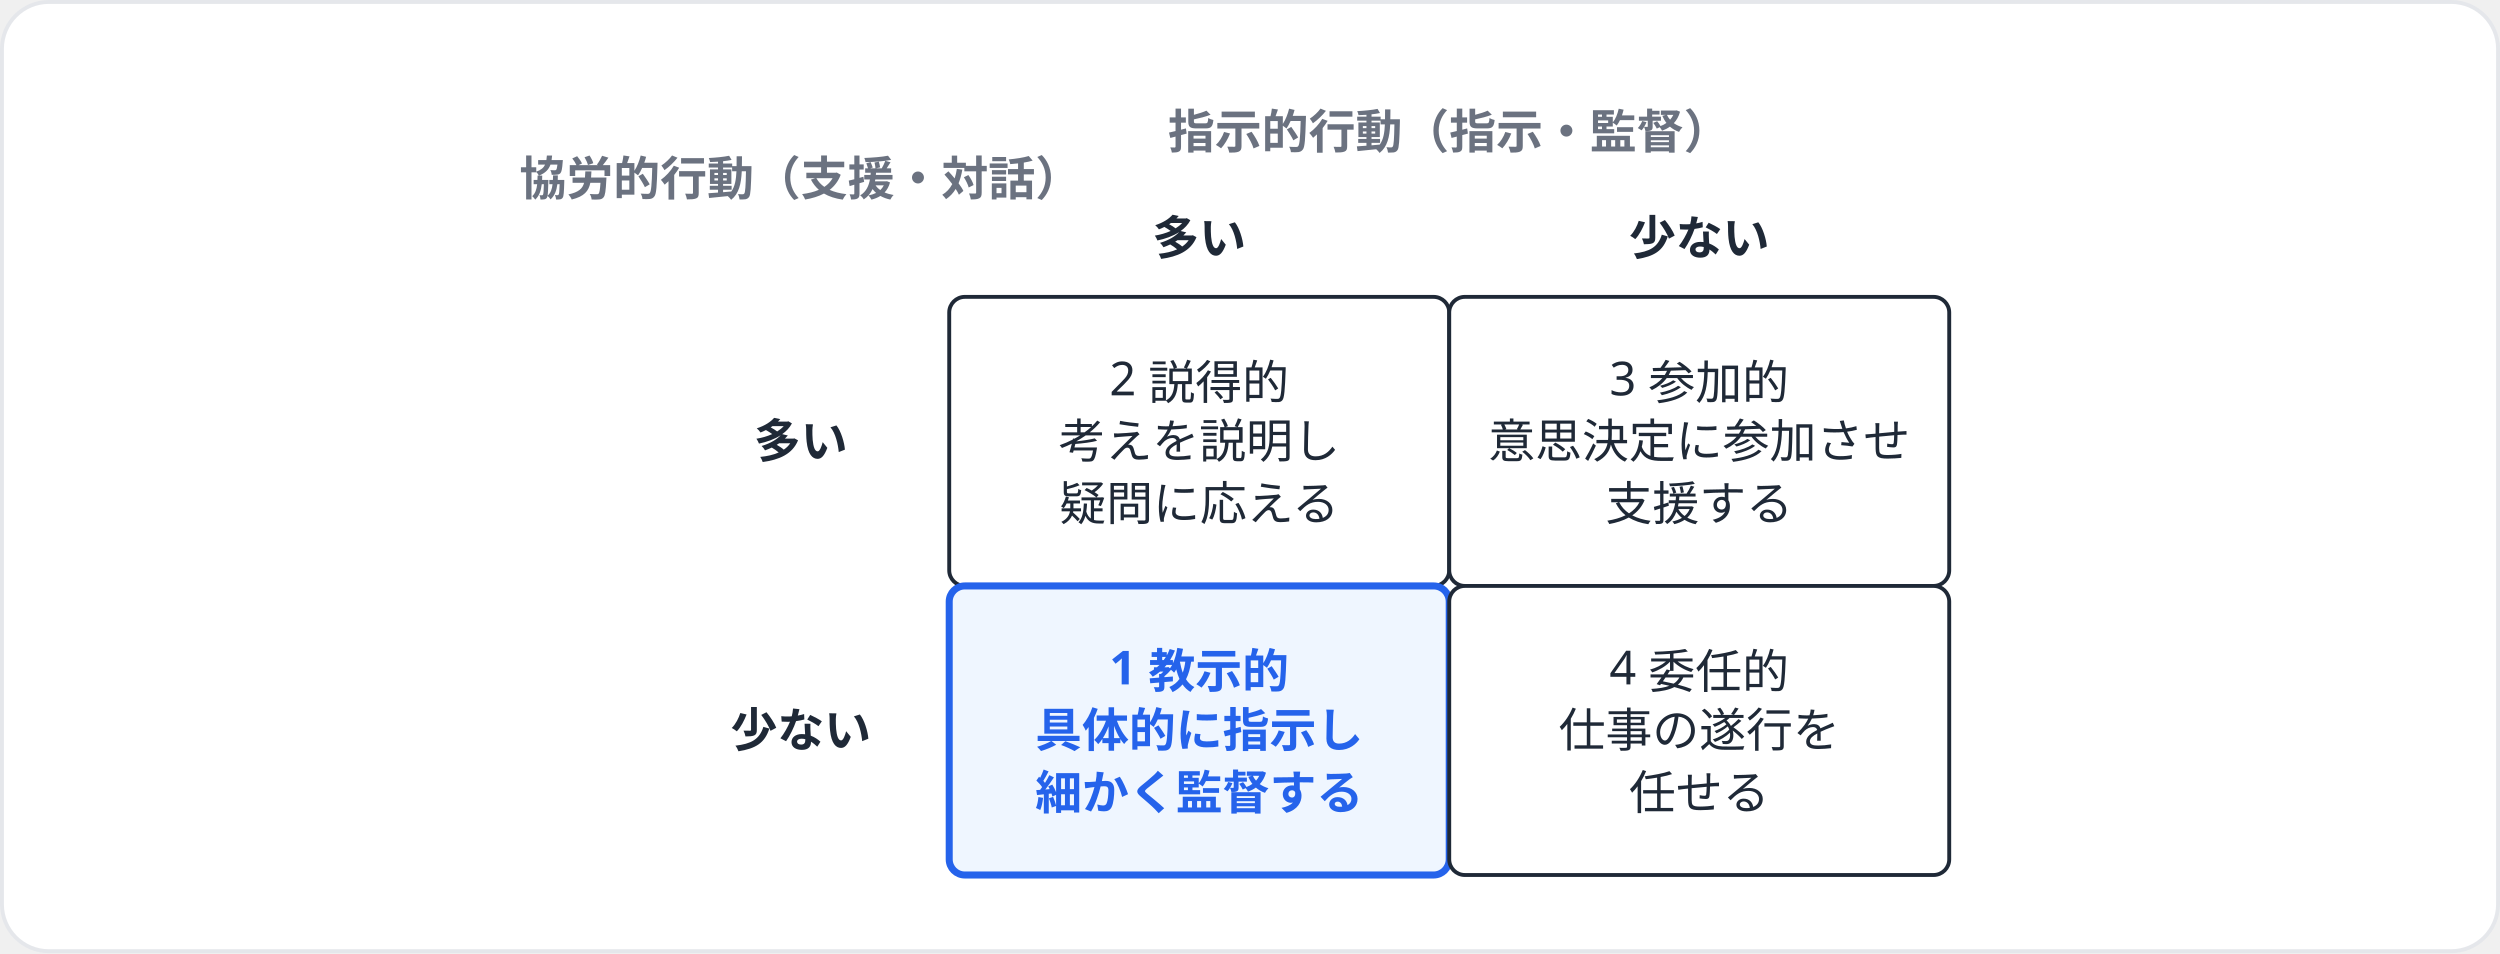
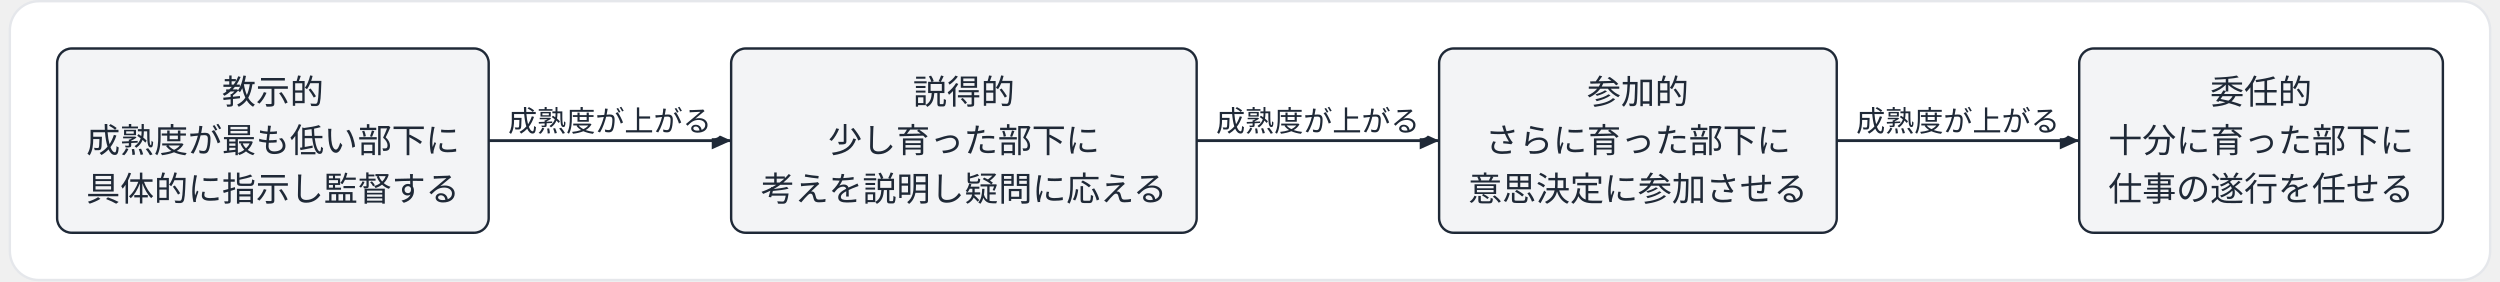
- <svg xmlns="http://www.w3.org/2000/svg" width="640" height="244" viewBox="0 0 640 244">
-   <rect x="0.5" y="0.5" width="639" height="243" rx="12" fill="#ffffff" stroke="#e5e7eb" stroke-width="1" />
-   <g transform="translate(141 20)">
-     <text x="230" y="18" font-family="Hiragino Sans, Hiragino Kaku Gothic ProN, Noto Sans JP, Yu Gothic, Meiryo, sans-serif" font-size="12" fill="#6b7280" text-anchor="middle" font-weight="600">指示的行動（指示・監督）</text>
-     <text x="64" y="30" font-family="Hiragino Sans, Hiragino Kaku Gothic ProN, Noto Sans JP, Yu Gothic, Meiryo, sans-serif" font-size="12" fill="#6b7280" text-anchor="middle" font-weight="600">協労的行動（支援・対話）</text>
-     <text x="166" y="45.2" font-family="Hiragino Sans, Hiragino Kaku Gothic ProN, Noto Sans JP, Yu Gothic, Meiryo, sans-serif" font-size="12" fill="#1f2937" text-anchor="middle" font-weight="600">多い</text>
-     <text x="294" y="45.2" font-family="Hiragino Sans, Hiragino Kaku Gothic ProN, Noto Sans JP, Yu Gothic, Meiryo, sans-serif" font-size="12" fill="#1f2937" text-anchor="middle" font-weight="600">少ない</text>
-     <text x="64" y="97.2" font-family="Hiragino Sans, Hiragino Kaku Gothic ProN, Noto Sans JP, Yu Gothic, Meiryo, sans-serif" font-size="12" fill="#1f2937" text-anchor="middle" font-weight="600">多い</text>
-     <text x="64" y="171.2" font-family="Hiragino Sans, Hiragino Kaku Gothic ProN, Noto Sans JP, Yu Gothic, Meiryo, sans-serif" font-size="12" fill="#1f2937" text-anchor="middle" font-weight="600">少ない</text>
-     <rect x="102" y="56" width="128" height="74" rx="4" fill="#ffffff" stroke="#1f2937" stroke-width="1" />
-     <text x="166" y="81.2" font-family="Hiragino Sans, Hiragino Kaku Gothic ProN, Noto Sans JP, Yu Gothic, Meiryo, sans-serif" font-size="12" fill="#1f2937" text-anchor="middle">2 説得的</text>
-     <text x="166" y="97.2" font-family="Hiragino Sans, Hiragino Kaku Gothic ProN, Noto Sans JP, Yu Gothic, Meiryo, sans-serif" font-size="12" fill="#1f2937" text-anchor="middle">考えを説明し</text>
-     <text x="166" y="113.2" font-family="Hiragino Sans, Hiragino Kaku Gothic ProN, Noto Sans JP, Yu Gothic, Meiryo, sans-serif" font-size="12" fill="#1f2937" text-anchor="middle">疑問に応える</text>
-     <rect x="230" y="56" width="128" height="74" rx="4" fill="#ffffff" stroke="#1f2937" stroke-width="1" />
-     <text x="294" y="81.2" font-family="Hiragino Sans, Hiragino Kaku Gothic ProN, Noto Sans JP, Yu Gothic, Meiryo, sans-serif" font-size="12" fill="#1f2937" text-anchor="middle">3 参加的</text>
-     <text x="294" y="97.2" font-family="Hiragino Sans, Hiragino Kaku Gothic ProN, Noto Sans JP, Yu Gothic, Meiryo, sans-serif" font-size="12" fill="#1f2937" text-anchor="middle">意思決定に参加させ</text>
-     <text x="294" y="113.2" font-family="Hiragino Sans, Hiragino Kaku Gothic ProN, Noto Sans JP, Yu Gothic, Meiryo, sans-serif" font-size="12" fill="#1f2937" text-anchor="middle">支援する</text>
-     <rect x="102" y="130" width="128" height="74" rx="4" fill="#eff6ff" stroke="#2563eb" stroke-width="1.8" />
-     <text x="166" y="155.2" font-family="Hiragino Sans, Hiragino Kaku Gothic ProN, Noto Sans JP, Yu Gothic, Meiryo, sans-serif" font-size="12" fill="#2563eb" text-anchor="middle" font-weight="600">1 教示的</text>
-     <text x="166" y="171.2" font-family="Hiragino Sans, Hiragino Kaku Gothic ProN, Noto Sans JP, Yu Gothic, Meiryo, sans-serif" font-size="12" fill="#2563eb" text-anchor="middle" font-weight="600">具体的に指示し</text>
-     <text x="166" y="187.2" font-family="Hiragino Sans, Hiragino Kaku Gothic ProN, Noto Sans JP, Yu Gothic, Meiryo, sans-serif" font-size="12" fill="#2563eb" text-anchor="middle" font-weight="600">細かく監督する</text>
-     <rect x="230" y="130" width="128" height="74" rx="4" fill="#ffffff" stroke="#1f2937" stroke-width="1" />
-     <text x="294" y="155.2" font-family="Hiragino Sans, Hiragino Kaku Gothic ProN, Noto Sans JP, Yu Gothic, Meiryo, sans-serif" font-size="12" fill="#1f2937" text-anchor="middle">4 委任的</text>
-     <text x="294" y="171.2" font-family="Hiragino Sans, Hiragino Kaku Gothic ProN, Noto Sans JP, Yu Gothic, Meiryo, sans-serif" font-size="12" fill="#1f2937" text-anchor="middle">仕事の遂行を</text>
-     <text x="294" y="187.2" font-family="Hiragino Sans, Hiragino Kaku Gothic ProN, Noto Sans JP, Yu Gothic, Meiryo, sans-serif" font-size="12" fill="#1f2937" text-anchor="middle">任せる</text>
+ <svg xmlns="http://www.w3.org/2000/svg" width="640" height="72" viewBox="0 0 1024 116">
+   <rect x="0.5" y="0.5" width="1023" height="115" rx="12" fill="#ffffff" stroke="#e5e7eb" stroke-width="1" />
+   <g transform="translate(20 20)">
+     <polyline points="178,38 278,38" fill="none" stroke="#1f2937" stroke-width="1.2" stroke-linejoin="round" />
+     <polygon points="278,38 270,41.6 270,34.4" fill="#1f2937" />
+     <polyline points="470,38 570,38" fill="none" stroke="#1f2937" stroke-width="1.2" stroke-linejoin="round" />
+     <polygon points="570,38 562,41.6 562,34.4" fill="#1f2937" />
+     <polyline points="734,38 834,38" fill="none" stroke="#1f2937" stroke-width="1.2" stroke-linejoin="round" />
+     <polygon points="834,38 826,41.6 826,34.4" fill="#1f2937" />
+     <rect x="0" y="0" width="178" height="76" rx="6" fill="#f3f4f6" stroke="#1f2937" stroke-width="1" />
+     <text x="89" y="22.9" font-family="Hiragino Sans, Hiragino Kaku Gothic ProN, Noto Sans JP, Yu Gothic, Meiryo, sans-serif" font-size="14" fill="#1f2937" text-anchor="middle">教示的</text>
+     <text x="89" y="42.9" font-family="Hiragino Sans, Hiragino Kaku Gothic ProN, Noto Sans JP, Yu Gothic, Meiryo, sans-serif" font-size="14" fill="#1f2937" text-anchor="middle">成熟度が最も低い部下に</text>
+     <text x="89" y="62.9" font-family="Hiragino Sans, Hiragino Kaku Gothic ProN, Noto Sans JP, Yu Gothic, Meiryo, sans-serif" font-size="14" fill="#1f2937" text-anchor="middle">具体的に指示し監督する</text>
+     <rect x="278" y="0" width="192" height="76" rx="6" fill="#f3f4f6" stroke="#1f2937" stroke-width="1" />
+     <text x="374" y="22.9" font-family="Hiragino Sans, Hiragino Kaku Gothic ProN, Noto Sans JP, Yu Gothic, Meiryo, sans-serif" font-size="14" fill="#1f2937" text-anchor="middle">説得的</text>
+     <text x="374" y="42.9" font-family="Hiragino Sans, Hiragino Kaku Gothic ProN, Noto Sans JP, Yu Gothic, Meiryo, sans-serif" font-size="14" fill="#1f2937" text-anchor="middle">少し育った部下に</text>
+     <text x="374" y="62.9" font-family="Hiragino Sans, Hiragino Kaku Gothic ProN, Noto Sans JP, Yu Gothic, Meiryo, sans-serif" font-size="14" fill="#1f2937" text-anchor="middle">考えを説明し疑問に応える</text>
+     <rect x="570" y="0" width="164" height="76" rx="6" fill="#f3f4f6" stroke="#1f2937" stroke-width="1" />
+     <text x="652" y="22.9" font-family="Hiragino Sans, Hiragino Kaku Gothic ProN, Noto Sans JP, Yu Gothic, Meiryo, sans-serif" font-size="14" fill="#1f2937" text-anchor="middle">参加的</text>
+     <text x="652" y="42.9" font-family="Hiragino Sans, Hiragino Kaku Gothic ProN, Noto Sans JP, Yu Gothic, Meiryo, sans-serif" font-size="14" fill="#1f2937" text-anchor="middle">さらに育った部下に</text>
+     <text x="652" y="62.9" font-family="Hiragino Sans, Hiragino Kaku Gothic ProN, Noto Sans JP, Yu Gothic, Meiryo, sans-serif" font-size="14" fill="#1f2937" text-anchor="middle">意思決定に参加させる</text>
+     <rect x="834" y="0" width="150" height="76" rx="6" fill="#f3f4f6" stroke="#1f2937" stroke-width="1" />
+     <text x="909" y="22.9" font-family="Hiragino Sans, Hiragino Kaku Gothic ProN, Noto Sans JP, Yu Gothic, Meiryo, sans-serif" font-size="14" fill="#1f2937" text-anchor="middle">委任的</text>
+     <text x="909" y="42.9" font-family="Hiragino Sans, Hiragino Kaku Gothic ProN, Noto Sans JP, Yu Gothic, Meiryo, sans-serif" font-size="14" fill="#1f2937" text-anchor="middle">十分に育った部下に</text>
+     <text x="909" y="62.9" font-family="Hiragino Sans, Hiragino Kaku Gothic ProN, Noto Sans JP, Yu Gothic, Meiryo, sans-serif" font-size="14" fill="#1f2937" text-anchor="middle">仕事の遂行を任せる</text>
+     <rect x="182" y="21" width="92" height="16" rx="3" fill="#ffffff" />
+     <text x="228" y="34.2" font-family="Hiragino Sans, Hiragino Kaku Gothic ProN, Noto Sans JP, Yu Gothic, Meiryo, sans-serif" font-size="12" fill="#1f2937" text-anchor="middle">成熟度が上がる</text>
+     <rect x="474" y="21" width="92" height="16" rx="3" fill="#ffffff" />
+     <text x="520" y="34.2" font-family="Hiragino Sans, Hiragino Kaku Gothic ProN, Noto Sans JP, Yu Gothic, Meiryo, sans-serif" font-size="12" fill="#1f2937" text-anchor="middle">成熟度が上がる</text>
+     <rect x="738" y="21" width="92" height="16" rx="3" fill="#ffffff" />
+     <text x="784" y="34.2" font-family="Hiragino Sans, Hiragino Kaku Gothic ProN, Noto Sans JP, Yu Gothic, Meiryo, sans-serif" font-size="12" fill="#1f2937" text-anchor="middle">成熟度が上がる</text>
  </g>
</svg>
